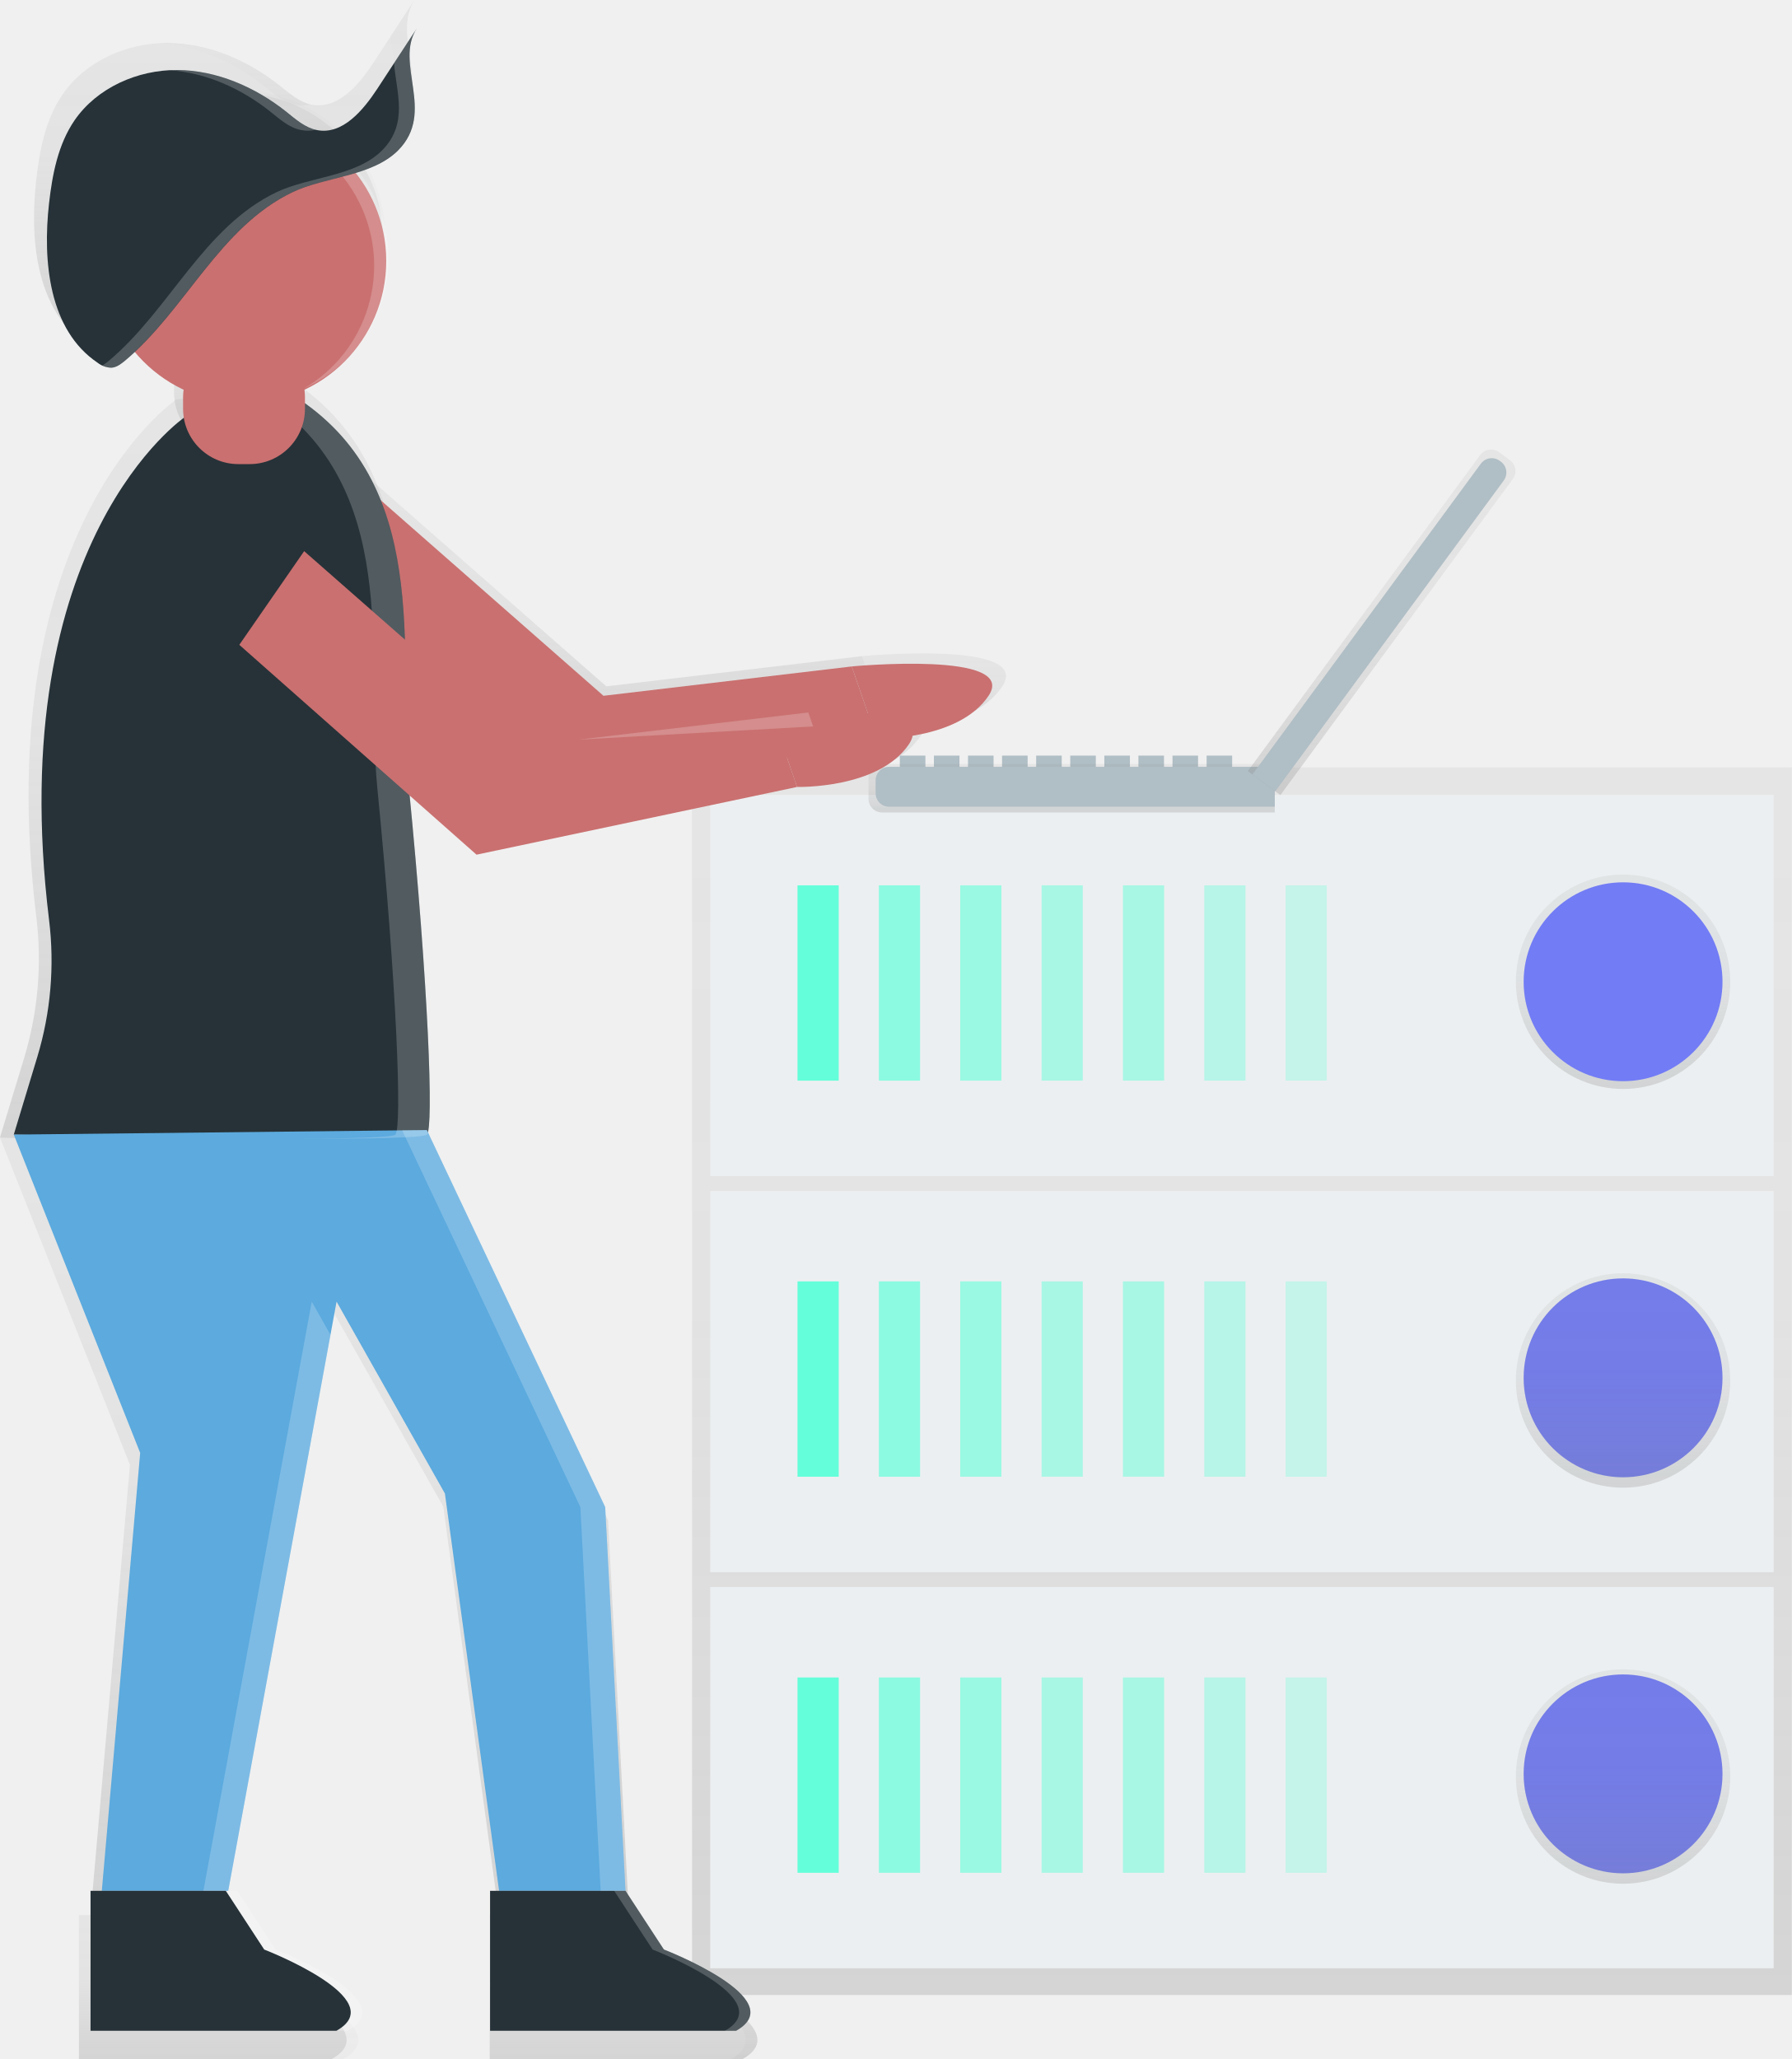
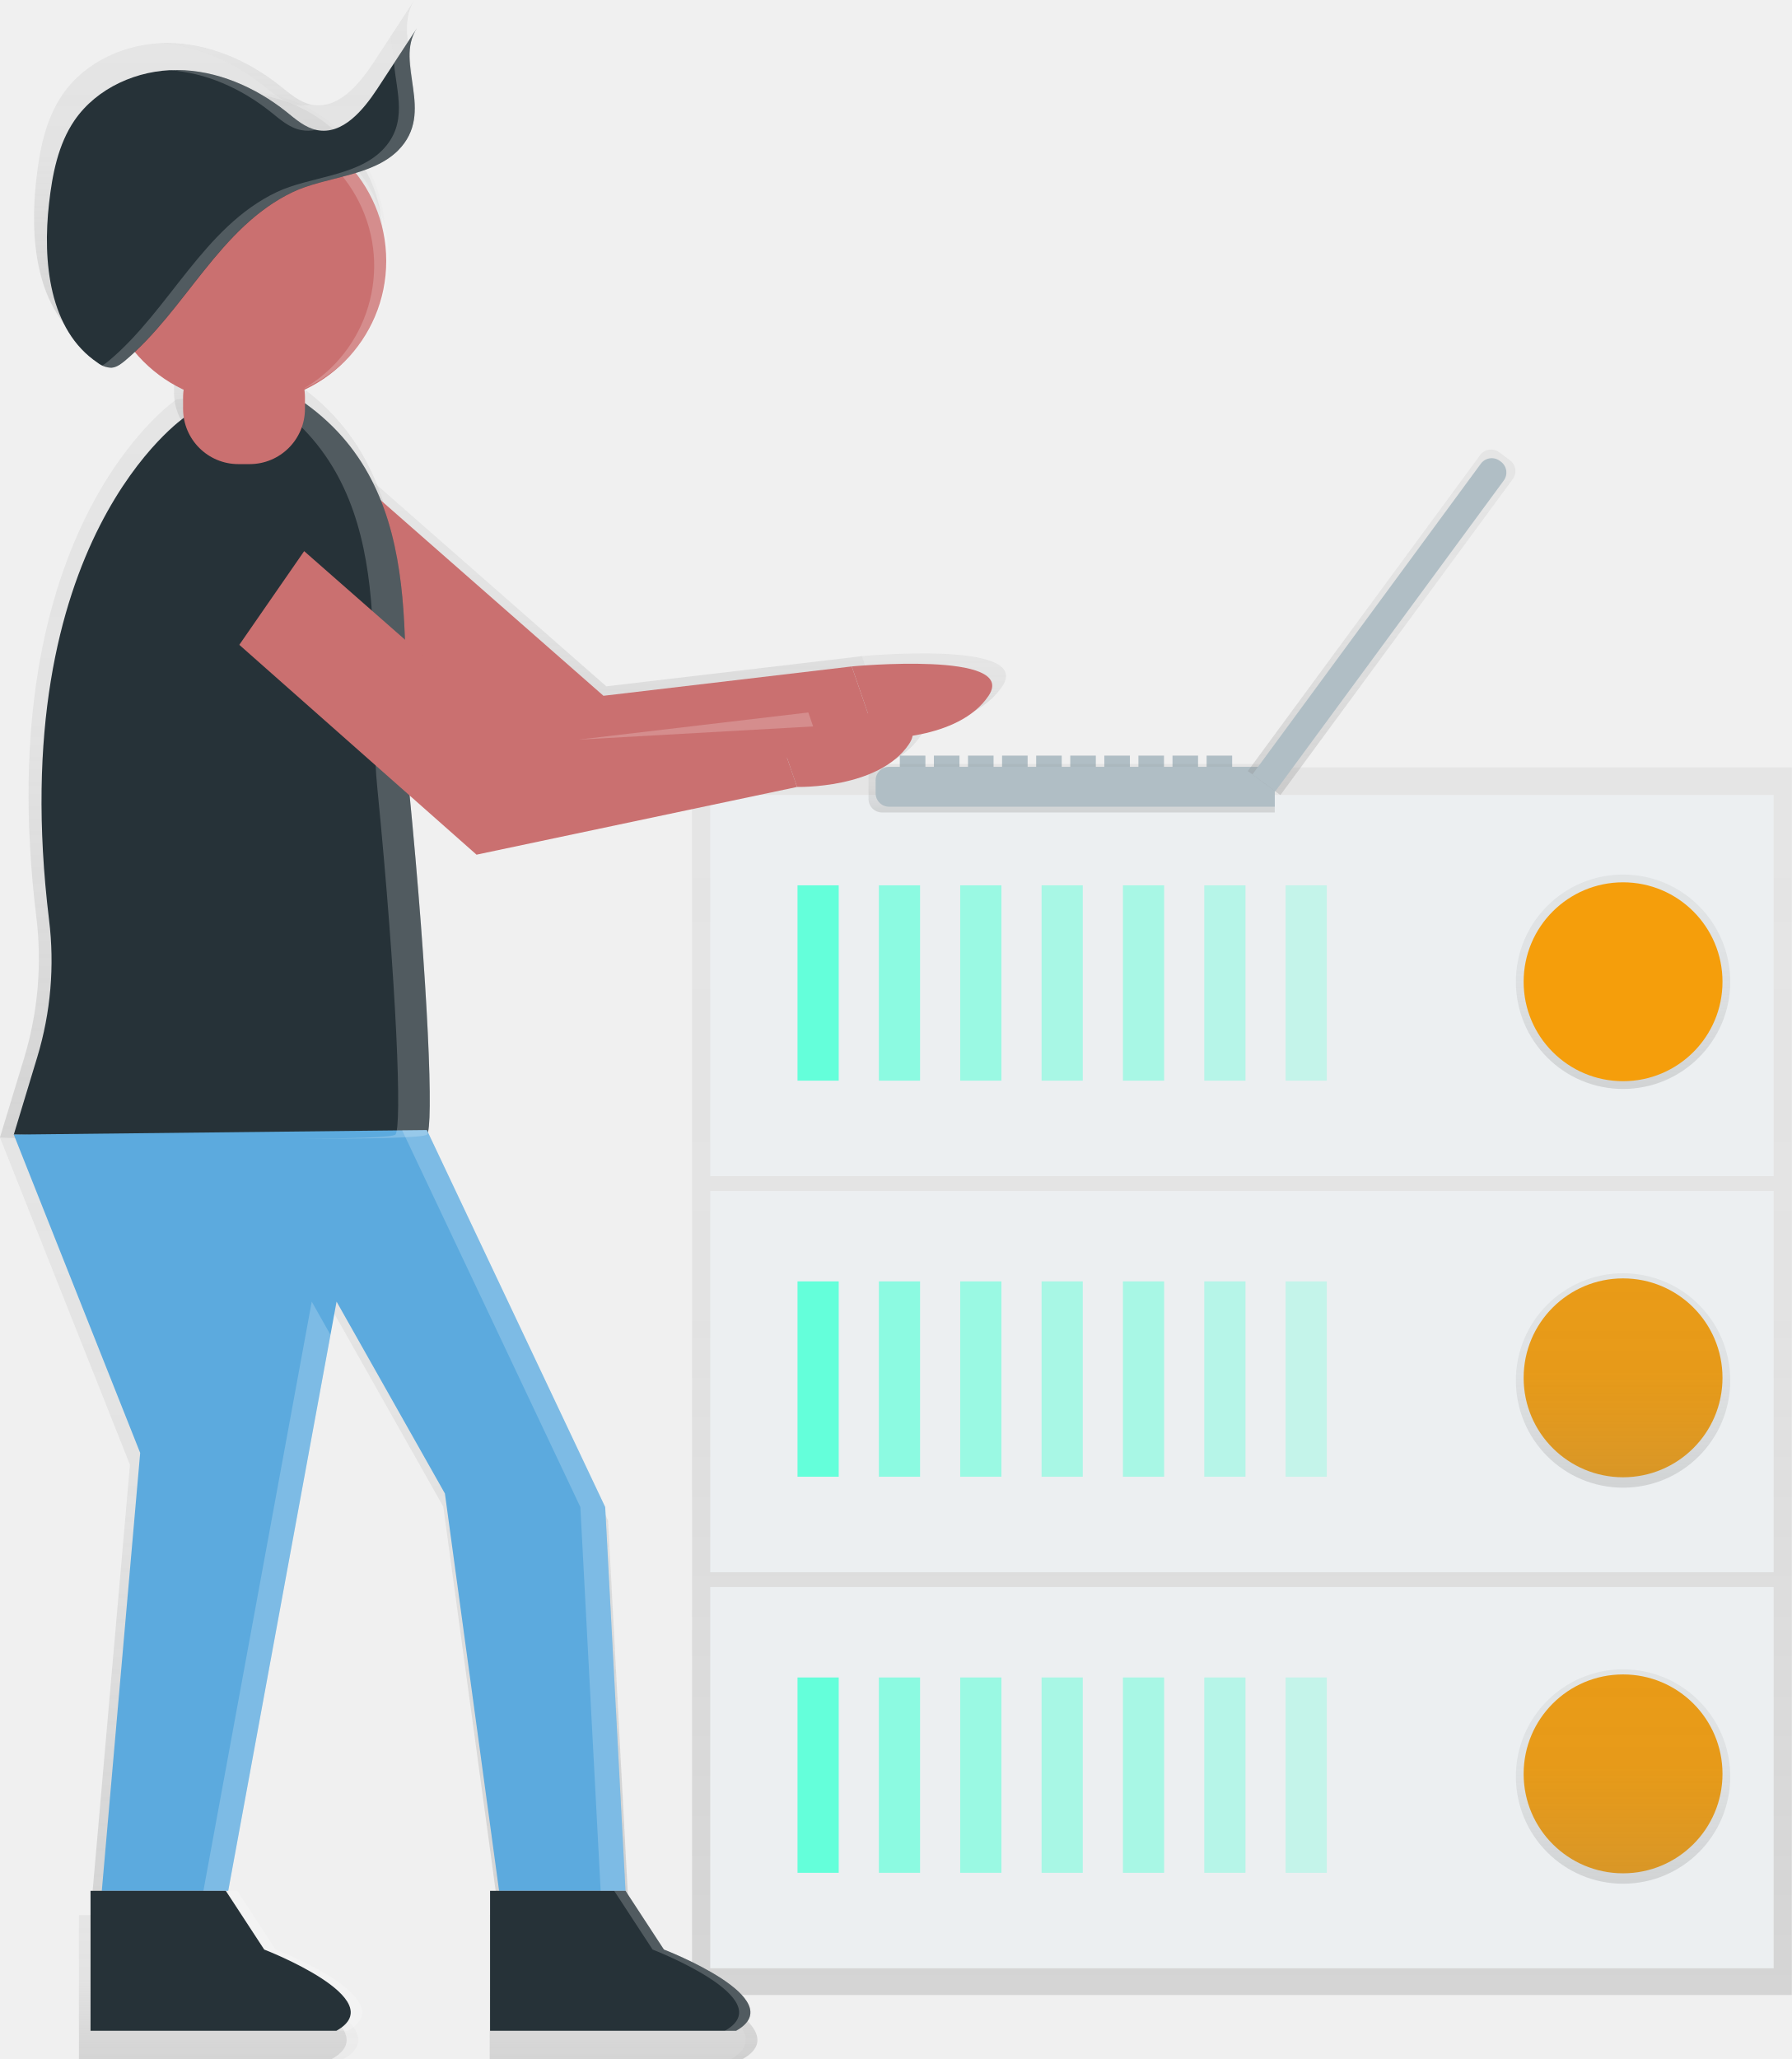
<svg xmlns="http://www.w3.org/2000/svg" xmlns:xlink="http://www.w3.org/1999/xlink" id="b4507652-300d-4dad-b4e7-3391f5529675" data-name="Layer 1" width="663.17" height="762" viewBox="0 0 663.17 762">
  <defs>
    <linearGradient id="d72a5ab6-06b8-48ed-a5a5-a3a3f0331fd3" x1="459.65" y1="738.32" x2="459.65" y2="284.02" gradientUnits="userSpaceOnUse">
      <stop offset="0" stop-color="gray" stop-opacity="0.25" />
      <stop offset="0.54" stop-color="gray" stop-opacity="0.12" />
      <stop offset="1" stop-color="gray" stop-opacity="0.1" />
    </linearGradient>
    <linearGradient id="7e95541b-f23b-42af-96eb-14a53f85b88b" x1="600.72" y1="403" x2="600.72" y2="323.66" xlink:href="#d72a5ab6-06b8-48ed-a5a5-a3a3f0331fd3" />
    <linearGradient id="1f71154d-6f54-4122-a624-3174e1d145ed" x1="600.72" y1="550.56" x2="600.72" y2="471.22" xlink:href="#d72a5ab6-06b8-48ed-a5a5-a3a3f0331fd3" />
    <linearGradient id="bab1ef80-f439-400f-b75e-d481e1337c59" x1="600.72" y1="697.13" x2="600.72" y2="617.79" xlink:href="#d72a5ab6-06b8-48ed-a5a5-a3a3f0331fd3" />
    <linearGradient id="311d0c02-f227-4717-bb3e-7b76a48f76fd" x1="665.06" y1="369.67" x2="665.06" y2="351.79" xlink:href="#d72a5ab6-06b8-48ed-a5a5-a3a3f0331fd3" />
    <linearGradient id="f10401ff-75bf-4918-9522-41530bdcb224" x1="479.65" y1="365.1" x2="479.65" y2="234.63" xlink:href="#d72a5ab6-06b8-48ed-a5a5-a3a3f0331fd3" />
    <linearGradient id="634fc42e-a625-48bc-9b77-e9d0b023e72c" x1="614.02" y1="339.34" x2="614.02" y2="310.82" xlink:href="#d72a5ab6-06b8-48ed-a5a5-a3a3f0331fd3" />
    <linearGradient id="9b827108-e4f2-42b8-ba41-3c19060ad3f7" x1="87.62" y1="142.68" x2="87.62" y2="34.45" xlink:href="#d72a5ab6-06b8-48ed-a5a5-a3a3f0331fd3" />
    <linearGradient id="3586a682-5eec-4ced-91ba-6237bff26d97" x1="347.57" y1="491.51" x2="347.57" y2="211.68" xlink:href="#d72a5ab6-06b8-48ed-a5a5-a3a3f0331fd3" />
    <linearGradient id="dd5c4d5c-05f0-4f35-bbb4-fa512a8ce0cd" x1="116.39" y1="708.74" x2="116.39" y2="419.27" xlink:href="#d72a5ab6-06b8-48ed-a5a5-a3a3f0331fd3" />
    <linearGradient id="9de476d2-69e8-44f9-8bb3-c420f419b2ba" x1="499.2" y1="831" x2="499.2" y2="777.74" xlink:href="#d72a5ab6-06b8-48ed-a5a5-a3a3f0331fd3" />
    <linearGradient id="f7fb7603-20ad-4e52-86ea-1fa616cf7653" x1="347.16" y1="831" x2="347.16" y2="777.74" xlink:href="#d72a5ab6-06b8-48ed-a5a5-a3a3f0331fd3" />
    <linearGradient id="5066a889-a40f-4241-bcba-44ac6c04f611" x1="370.62" y1="206.37" x2="370.62" y2="102.59" xlink:href="#d72a5ab6-06b8-48ed-a5a5-a3a3f0331fd3" />
    <linearGradient id="371e619a-3c15-42e1-9941-bc21af164012" x1="351.42" y1="198.2" x2="351.42" y2="69" xlink:href="#d72a5ab6-06b8-48ed-a5a5-a3a3f0331fd3" />
    <linearGradient id="10f878d5-e316-4ded-aa19-5e1413fbf4fb" x1="355.36" y1="108.01" x2="355.36" y2="84.91" xlink:href="#d72a5ab6-06b8-48ed-a5a5-a3a3f0331fd3" />
    <linearGradient id="37ff1452-10ea-45a0-ad47-cadc68f3bfc5" x1="361.95" y1="198.2" x2="361.95" y2="69" xlink:href="#d72a5ab6-06b8-48ed-a5a5-a3a3f0331fd3" />
    <linearGradient id="18a85275-116d-4ad3-9bbd-6c78581ea078" x1="397.75" y1="491.51" x2="397.75" y2="211.68" xlink:href="#d72a5ab6-06b8-48ed-a5a5-a3a3f0331fd3" />
    <linearGradient id="eb6e6980-5e3c-4cc8-ba13-4b71197705e9" x1="449.38" y1="383.47" x2="449.38" y2="253.01" xlink:href="#d72a5ab6-06b8-48ed-a5a5-a3a3f0331fd3" />
    <linearGradient id="ca1af11e-721e-46b0-bf29-fc3abce4d291" x1="583.76" y1="357.71" x2="583.76" y2="329.2" xlink:href="#d72a5ab6-06b8-48ed-a5a5-a3a3f0331fd3" />
    <linearGradient id="87e6aff1-3600-405e-a0c9-f146cb0b14e5" x1="87.62" y1="165.87" x2="87.62" y2="119.49" xlink:href="#d72a5ab6-06b8-48ed-a5a5-a3a3f0331fd3" />
    <linearGradient id="9310cc51-8904-4231-ae2b-5557a287eec3" x1="96.33" y1="708.74" x2="96.33" y2="484.55" xlink:href="#d72a5ab6-06b8-48ed-a5a5-a3a3f0331fd3" />
    <linearGradient id="40a7ecb1-ccc7-469d-bfb2-8f2ca76aa016" x1="190.29" y1="708.74" x2="190.29" y2="419.27" xlink:href="#d72a5ab6-06b8-48ed-a5a5-a3a3f0331fd3" />
    <linearGradient id="9872a281-de8b-443e-8a22-8ab73fd8eecc" x1="522.82" y1="831" x2="522.82" y2="777.74" xlink:href="#d72a5ab6-06b8-48ed-a5a5-a3a3f0331fd3" />
    <linearGradient id="25814e7d-be9f-42ca-ba9f-5e4b50285847" x1="375.07" y1="831" x2="375.07" y2="777.74" xlink:href="#d72a5ab6-06b8-48ed-a5a5-a3a3f0331fd3" />
    <linearGradient id="f6db3ab5-77d3-4926-85e6-26558235763f" x1="259.45" y1="270.72" x2="259.45" y2="260.36" xlink:href="#d72a5ab6-06b8-48ed-a5a5-a3a3f0331fd3" />
    <linearGradient id="a12a6384-bcfe-49c1-a705-b61b36502b52" x1="82.08" y1="254.09" x2="82.08" y2="165.45" xlink:href="#d72a5ab6-06b8-48ed-a5a5-a3a3f0331fd3" />
    <linearGradient id="24987791-5317-4d6d-bf01-0dc3e5459aa4" x1="779.72" y1="363.2" x2="779.72" y2="235.39" xlink:href="#d72a5ab6-06b8-48ed-a5a5-a3a3f0331fd3" />
  </defs>
  <rect x="333.04" y="279.64" width="9.46" height="6.31" fill="#b0bec5" />
  <rect x="345.65" y="279.64" width="9.46" height="6.31" fill="#b0bec5" />
  <rect x="358.27" y="279.64" width="9.46" height="6.31" fill="#b0bec5" />
  <rect x="370.88" y="279.64" width="9.46" height="6.31" fill="#b0bec5" />
  <rect x="383.5" y="279.64" width="9.46" height="6.31" fill="#b0bec5" />
  <rect x="396.12" y="279.64" width="9.46" height="6.31" fill="#b0bec5" />
  <rect x="408.73" y="279.64" width="9.46" height="6.31" fill="#b0bec5" />
  <rect x="421.35" y="279.64" width="9.46" height="6.31" fill="#b0bec5" />
  <rect x="433.96" y="279.64" width="9.46" height="6.31" fill="#b0bec5" />
  <rect x="446.58" y="279.64" width="9.46" height="6.31" fill="#b0bec5" />
  <rect x="256.14" y="284.02" width="407.03" height="454.29" fill="url(#d72a5ab6-06b8-48ed-a5a5-a3a3f0331fd3)" />
  <rect x="262.87" y="587.33" width="393.58" height="141.09" fill="#eceff1" />
  <rect x="295.17" y="620.8" width="15.25" height="72.29" fill="#64ffda" />
  <g opacity="0.7">
    <rect x="325.28" y="620.8" width="15.25" height="72.29" fill="#64ffda" />
  </g>
  <g opacity="0.6">
    <rect x="355.39" y="620.8" width="15.25" height="72.29" fill="#64ffda" />
  </g>
  <g opacity="0.5">
    <rect x="385.5" y="620.8" width="15.25" height="72.29" fill="#64ffda" />
  </g>
  <g opacity="0.5">
    <rect x="415.61" y="620.8" width="15.25" height="72.29" fill="#64ffda" />
  </g>
  <g opacity="0.4">
    <rect x="445.72" y="620.8" width="15.25" height="72.29" fill="#64ffda" />
  </g>
  <g opacity="0.3">
    <rect x="475.82" y="620.8" width="15.25" height="72.29" fill="#64ffda" />
  </g>
-   <circle cx="600.72" cy="656.48" r="36.8" fill="#727cf5" />
+   <circle cx="600.72" cy="656.48" r="36.8" fill="#f59e0b" />
  <rect x="262.87" y="440.75" width="393.58" height="141.09" fill="#eceff1" />
  <rect x="295.17" y="474.22" width="15.25" height="72.29" fill="#64ffda" />
  <g opacity="0.7">
    <rect x="325.28" y="474.22" width="15.25" height="72.29" fill="#64ffda" />
  </g>
  <g opacity="0.6">
    <rect x="355.39" y="474.22" width="15.25" height="72.29" fill="#64ffda" />
  </g>
  <g opacity="0.5">
    <rect x="385.5" y="474.22" width="15.25" height="72.29" fill="#64ffda" />
  </g>
  <g opacity="0.5">
    <rect x="415.61" y="474.22" width="15.25" height="72.29" fill="#64ffda" />
  </g>
  <g opacity="0.4">
    <rect x="445.72" y="474.22" width="15.25" height="72.29" fill="#64ffda" />
  </g>
  <g opacity="0.3">
    <rect x="475.82" y="474.22" width="15.25" height="72.29" fill="#64ffda" />
  </g>
-   <circle cx="600.72" cy="509.91" r="36.8" fill="#727cf5" />
+   <circle cx="600.72" cy="509.91" r="36.8" fill="#f59e0b" />
  <rect x="262.87" y="294.18" width="393.58" height="141.09" fill="#eceff1" />
  <rect x="295.17" y="327.64" width="15.25" height="72.29" fill="#64ffda" />
  <g opacity="0.7">
    <rect x="325.28" y="327.64" width="15.25" height="72.29" fill="#64ffda" />
  </g>
  <g opacity="0.6">
    <rect x="355.39" y="327.64" width="15.25" height="72.29" fill="#64ffda" />
  </g>
  <g opacity="0.5">
    <rect x="385.5" y="327.64" width="15.25" height="72.29" fill="#64ffda" />
  </g>
  <g opacity="0.5">
    <rect x="415.61" y="327.64" width="15.25" height="72.29" fill="#64ffda" />
  </g>
  <g opacity="0.4">
    <rect x="445.72" y="327.64" width="15.25" height="72.29" fill="#64ffda" />
  </g>
  <g opacity="0.3">
    <rect x="475.82" y="327.64" width="15.25" height="72.29" fill="#64ffda" />
  </g>
  <circle cx="600.72" cy="363.33" r="39.67" fill="url(#7e95541b-f23b-42af-96eb-14a53f85b88b)" />
  <circle cx="600.72" cy="510.89" r="39.67" fill="url(#1f71154d-6f54-4122-a624-3174e1d145ed)" />
  <circle cx="600.72" cy="657.46" r="39.67" fill="url(#bab1ef80-f439-400f-b75e-d481e1337c59)" />
-   <circle cx="600.72" cy="363.33" r="36.8" fill="#727cf5" />
+   <circle cx="600.72" cy="363.33" r="36.8" fill="#f59e0b" />
  <path d="M740.22,369.67H594.86a5,5,0,0,1-5-5v-7.92a5,5,0,0,1,5-5H740.22Z" transform="translate(-268.41 -69)" fill="url(#311d0c02-f227-4717-bb3e-7b76a48f76fd)" />
  <path d="M740.22,367.56H597.49a5,5,0,0,1-5-5v-4.77a5,5,0,0,1,5-5H740.22Z" transform="translate(-268.41 -69)" fill="#b0bec5" />
  <path d="M369.8,272.22l105,92.88,122-25.77-9.45-27.49L492.81,323l-94.59-83a21.49,21.49,0,0,0-31.72,3.74h0A21.49,21.49,0,0,0,369.8,272.22Z" transform="translate(-268.41 -69)" fill="url(#f10401ff-75bf-4918-9522-41530bdcb224)" />
  <path d="M596.74,339.33s31.12.86,42.62-16.32-52.07-11.17-52.07-11.17Z" transform="translate(-268.41 -69)" fill="url(#634fc42e-a625-48bc-9b77-e9d0b023e72c)" />
  <circle cx="87.62" cy="88.56" r="54.12" fill="url(#9b827108-e4f2-42b8-ba41-3c19060ad3f7)" />
  <path d="M333.7,216.83s-69.5,46.8-51.85,191.48a126.66,126.66,0,0,1-4.46,52.07l-9,29.6s152.9,3.44,157.19,0c2.66-2.13.59-56.65-6.87-132.28-4.57-46.33,9.76-110.78-39.51-146Z" transform="translate(-268.41 -69)" fill="url(#3586a682-5eec-4ced-91ba-6237bff26d97)" />
  <polygon points="157.19 419.27 225.05 562.72 232.78 708.74 184.68 708.74 164.06 557.56 122.83 484.55 81.6 708.74 33.5 708.74 48.1 542.1 0 420.99 157.19 419.27" fill="url(#dd5c4d5c-05f0-4f35-bbb4-fa512a8ce0cd)" />
  <path d="M501.2,777.74l14.6,22.33s49,18.9,27.49,30.92H449.66V777.74Z" transform="translate(-268.41 -69)" fill="url(#9de476d2-69e8-44f9-8bb3-c420f419b2ba)" />
  <path d="M349.16,777.74l14.6,22.33s49,18.9,27.49,30.92H297.62V777.74Z" transform="translate(-268.41 -69)" fill="url(#f7fb7603-20ad-4e52-86ea-1fa616cf7653)" />
  <g opacity="0.2">
    <path d="M356.89,102.59a53.85,53.85,0,0,0-26.66,7,54.11,54.11,0,0,1,48.17,96.75,54.12,54.12,0,0,0-21.51-103.78Z" transform="translate(-268.41 -69)" fill="url(#5066a889-a40f-4241-bcba-44ac6c04f611)" />
  </g>
  <path d="M421.82,69,406.76,92c-5.41,8.27-13.27,17.66-23,15.74-4.52-.89-8.14-4.15-11.75-7-11.81-9.38-26.42-15.74-41.5-15.83s-30.51,6.7-39,19.15c-6.29,9.19-8.46,20.53-9.7,31.59-2.49,22.12,0,48.23,18.47,60.65a8.68,8.68,0,0,0,5.24,1.89c2-.13,3.62-1.4,5.12-2.66,23.12-19.37,36-50.87,63.84-64.17,12.29-5.86,30.17-5.91,40.08-15.87C429.16,100.85,413,82.47,421.82,69Z" transform="translate(-268.41 -69)" fill="url(#371e619a-3c15-42e1-9941-bc21af164012)" />
  <g opacity="0.2">
    <path d="M366,100.74c3.61,2.87,7.22,6.13,11.75,7a13,13,0,0,0,5.56-.11c-4.31-1-7.8-4.15-11.29-6.91-11.81-9.38-26.42-15.74-41.5-15.83-1.06,0-2.11,0-3.17.09C341.45,85.81,355,92,366,100.74Z" transform="translate(-268.41 -69)" fill="url(#10f878d5-e316-4ded-aa19-5e1413fbf4fb)" />
    <path d="M421.82,69l-8.69,13.29c.83,10.93,5.63,23-4.55,33.2-9.92,10-27.8,10-40.08,15.87-27.87,13.3-40.73,44.81-63.84,64.17a16.5,16.5,0,0,1-2.56,1.84,6.71,6.71,0,0,0,3.45.82c2-.13,3.62-1.4,5.12-2.66,23.12-19.37,36-50.87,63.84-64.17,12.29-5.86,30.17-5.91,40.08-15.87C429.16,100.85,413,82.47,421.82,69Z" transform="translate(-268.41 -69)" fill="url(#37ff1452-10ea-45a0-ad47-cadc68f3bfc5)" />
  </g>
  <g opacity="0.2">
    <path d="M418.74,357.71c-4.57-46.33,9.76-110.78-39.51-146l-10.43,1.18c47.35,35.48,33.4,99,37.92,144.84,7.46,75.63,9.54,130.15,6.87,132.28-1.31,1-16.44,1.46-36.83,1.52,26.23.07,47.3-.27,48.86-1.52C428.27,487.86,426.19,433.34,418.74,357.71Z" transform="translate(-268.41 -69)" fill="url(#18a85275-116d-4ad3-9bbd-6c78581ea078)" />
  </g>
  <path d="M339.54,290.59l105,92.88,122-25.77L557,330.22l-94.49,11.17-94.59-83a21.49,21.49,0,0,0-31.72,3.74h0A21.49,21.49,0,0,0,339.54,290.59Z" transform="translate(-268.41 -69)" fill="url(#eb6e6980-5e3c-4cc8-ba13-4b71197705e9)" />
  <path d="M566.48,357.71s31.12.86,42.62-16.32S557,330.22,557,330.22Z" transform="translate(-268.41 -69)" fill="url(#ca1af11e-721e-46b0-bf29-fc3abce4d291)" />
  <rect x="64.42" y="119.49" width="46.38" height="46.38" rx="20.47" ry="20.47" fill="url(#87e6aff1-3600-405e-a0c9-f146cb0b14e5)" />
  <g opacity="0.2">
    <polygon points="113.38 484.55 72.15 708.74 81.6 708.74 120.51 497.17 113.38 484.55" fill="url(#9310cc51-8904-4231-ae2b-5557a287eec3)" />
    <polygon points="225.05 562.72 157.19 419.27 147.79 419.37 215.6 562.72 223.33 708.74 232.78 708.74 225.05 562.72" fill="url(#40a7ecb1-ccc7-469d-bfb2-8f2ca76aa016)" />
  </g>
  <g opacity="0.2">
    <path d="M515.8,800.08l-14.6-22.33H496.9l14.6,22.33S560.47,819,539,831h4.29C564.76,819,515.8,800.08,515.8,800.08Z" transform="translate(-268.41 -69)" fill="url(#9872a281-de8b-443e-8a22-8ab73fd8eecc)" />
  </g>
  <g opacity="0.2">
    <path d="M368.06,800.08l-14.6-22.33h-4.29l14.6,22.33s49,18.9,27.49,30.92h4.29C417,819,368.06,800.08,368.06,800.08Z" transform="translate(-268.41 -69)" fill="url(#25814e7d-be9f-42ca-ba9f-5e4b50285847)" />
  </g>
  <g opacity="0.2">
    <polygon points="304.19 265.68 302.36 260.36 214.71 270.72 304.19 265.68" fill="url(#f6db3ab5-77d3-4926-85e6-26558235763f)" />
  </g>
  <polygon points="43.17 220.58 72.36 165.45 121 183.83 72.36 254.09 43.17 220.58" fill="url(#a12a6384-bcfe-49c1-a705-b61b36502b52)" />
  <path d="M372.13,277.09l102.09,90.34,118.63-25.06-9.19-26.73-91.9,10.86-92-80.76a20.9,20.9,0,0,0-30.85,3.64h0A20.9,20.9,0,0,0,372.13,277.09Z" transform="translate(-268.41 -69)" fill="#ca7070" />
  <path d="M592.85,342.36s30.27.84,41.45-15.87-50.64-10.86-50.64-10.86Z" transform="translate(-268.41 -69)" fill="#ca7070" />
  <circle cx="90.32" cy="96.58" r="52.63" fill="#ca7070" />
  <path d="M337,223.22s-67.6,45.52-50.43,186.24a123.19,123.19,0,0,1-4.34,50.65l-8.72,28.79s148.71,3.34,152.89,0c2.59-2.07.57-55.1-6.68-128.66-4.44-45.06,9.49-107.75-38.43-142Z" transform="translate(-268.41 -69)" fill="#263238" />
  <polygon points="157.99 418.22 223.99 557.74 231.5 699.76 184.72 699.76 164.67 552.73 124.57 481.71 84.47 699.76 37.68 699.76 51.88 537.69 5.1 419.89 157.99 418.22" fill="#5caade" />
  <path d="M499.92,768.76l14.2,21.72s47.62,18.38,26.73,30.08H449.79v-51.8Z" transform="translate(-268.41 -69)" fill="#263238" />
  <path d="M352,768.76l14.2,21.72s47.62,18.38,26.73,30.08H301.92v-51.8Z" transform="translate(-268.41 -69)" fill="#263238" />
  <path d="M359.57,112.11a52.37,52.37,0,0,0-25.93,6.84A52.63,52.63,0,0,1,380.49,213a52.64,52.64,0,0,0-20.92-100.93Z" transform="translate(-268.41 -69)" fill="#fff" opacity="0.2" />
  <path d="M422.71,79.44l-14.64,22.39c-5.26,8-12.9,17.17-22.33,15.31-4.4-.87-7.91-4-11.42-6.83C362.82,101.19,348.62,95,334,94.91s-29.67,6.52-38,18.62c-6.11,8.93-8.22,20-9.44,30.73-2.42,21.51,0,46.91,18,59a8.45,8.45,0,0,0,5.09,1.83c1.9-.13,3.52-1.36,5-2.59,22.48-18.83,35-49.48,62.1-62.41,11.95-5.7,29.34-5.75,39-15.43C429.86,110.42,414.14,92.54,422.71,79.44Z" transform="translate(-268.41 -69)" fill="#263238" />
  <g opacity="0.2">
    <path d="M368.46,110.31c3.51,2.79,7,6,11.42,6.83a12.69,12.69,0,0,0,5.41-.1c-4.19-1-7.59-4-11-6.72C362.82,101.19,348.62,95,334,94.91c-1,0-2.05,0-3.08.09C344.55,95.79,357.7,101.76,368.46,110.31Z" transform="translate(-268.41 -69)" fill="#fff" />
    <path d="M422.71,79.44l-8.46,12.93c.8,10.63,5.48,22.34-4.43,32.29-9.65,9.68-27,9.73-39,15.43-27.11,12.93-39.61,43.58-62.1,62.41a16,16,0,0,1-2.49,1.79,6.52,6.52,0,0,0,3.35.8c1.9-.13,3.52-1.36,5-2.59,22.48-18.83,35-49.48,62.1-62.41,11.95-5.7,29.34-5.75,39-15.43C429.86,110.42,414.14,92.54,422.71,79.44Z" transform="translate(-268.41 -69)" fill="#fff" />
  </g>
  <path d="M419.72,360.23c-4.44-45.06,9.49-107.75-38.43-142l-10.14,1.15c46.05,34.51,32.48,96.31,36.88,140.88,7.25,73.56,9.27,126.59,6.68,128.66-1.27,1-16,1.42-35.82,1.48,25.52.07,46-.27,47.52-1.48C429,486.82,427,433.8,419.72,360.23Z" transform="translate(-268.41 -69)" fill="#fff" opacity="0.2" />
  <path d="M342.69,295,444.78,385.3l118.63-25.06-9.19-26.73-91.9,10.86-92-80.76a20.9,20.9,0,0,0-30.85,3.64h0A20.9,20.9,0,0,0,342.69,295Z" transform="translate(-268.41 -69)" fill="#ca7070" />
  <path d="M563.41,360.23s30.27.84,41.45-15.87-50.64-10.86-50.64-10.86Z" transform="translate(-268.41 -69)" fill="#ca7070" />
  <rect x="67.76" y="126.65" width="45.11" height="45.11" rx="20.47" ry="20.47" fill="#ca7070" />
  <g opacity="0.2">
    <polygon points="115.38 481.71 75.28 699.76 84.47 699.76 122.31 493.99 115.38 481.71" fill="#fff" />
    <polygon points="223.99 557.74 157.99 418.22 148.84 418.32 214.8 557.74 222.31 699.76 231.5 699.76 223.99 557.74" fill="#fff" />
  </g>
  <path d="M514.12,790.49l-14.2-21.72h-4.18l14.2,21.72s47.62,18.38,26.73,30.08h4.18C561.74,808.87,514.12,790.49,514.12,790.49Z" transform="translate(-268.41 -69)" fill="#fff" opacity="0.2" />
  <path d="M370.43,790.49l-14.2-21.72H352l14.2,21.72s47.62,18.38,26.73,30.08h4.18C418,808.87,370.43,790.49,370.43,790.49Z" transform="translate(-268.41 -69)" fill="#fff" opacity="0.2" />
  <polygon points="300.95 268.84 299.18 263.67 213.93 273.74 300.95 268.84" fill="#fff" opacity="0.2" />
  <polygon points="47.09 224.97 75.47 171.36 122.78 189.23 75.47 257.56 47.09 224.97" fill="#263238" />
  <path d="M730.24,354.36l86-116.94a5,5,0,0,1,7-1.06l4,2.95a5,5,0,0,1,1.06,7l-86,116.94Z" transform="translate(-268.41 -69)" fill="url(#24987791-5317-4d6d-bf01-0dc3e5459aa4)" />
  <path d="M731.95,355.61l84.54-115a5,5,0,0,1,7-1.06l.41.3a5,5,0,0,1,1.06,7l-84.54,115Z" transform="translate(-268.41 -69)" fill="#b0bec5" />
</svg>
